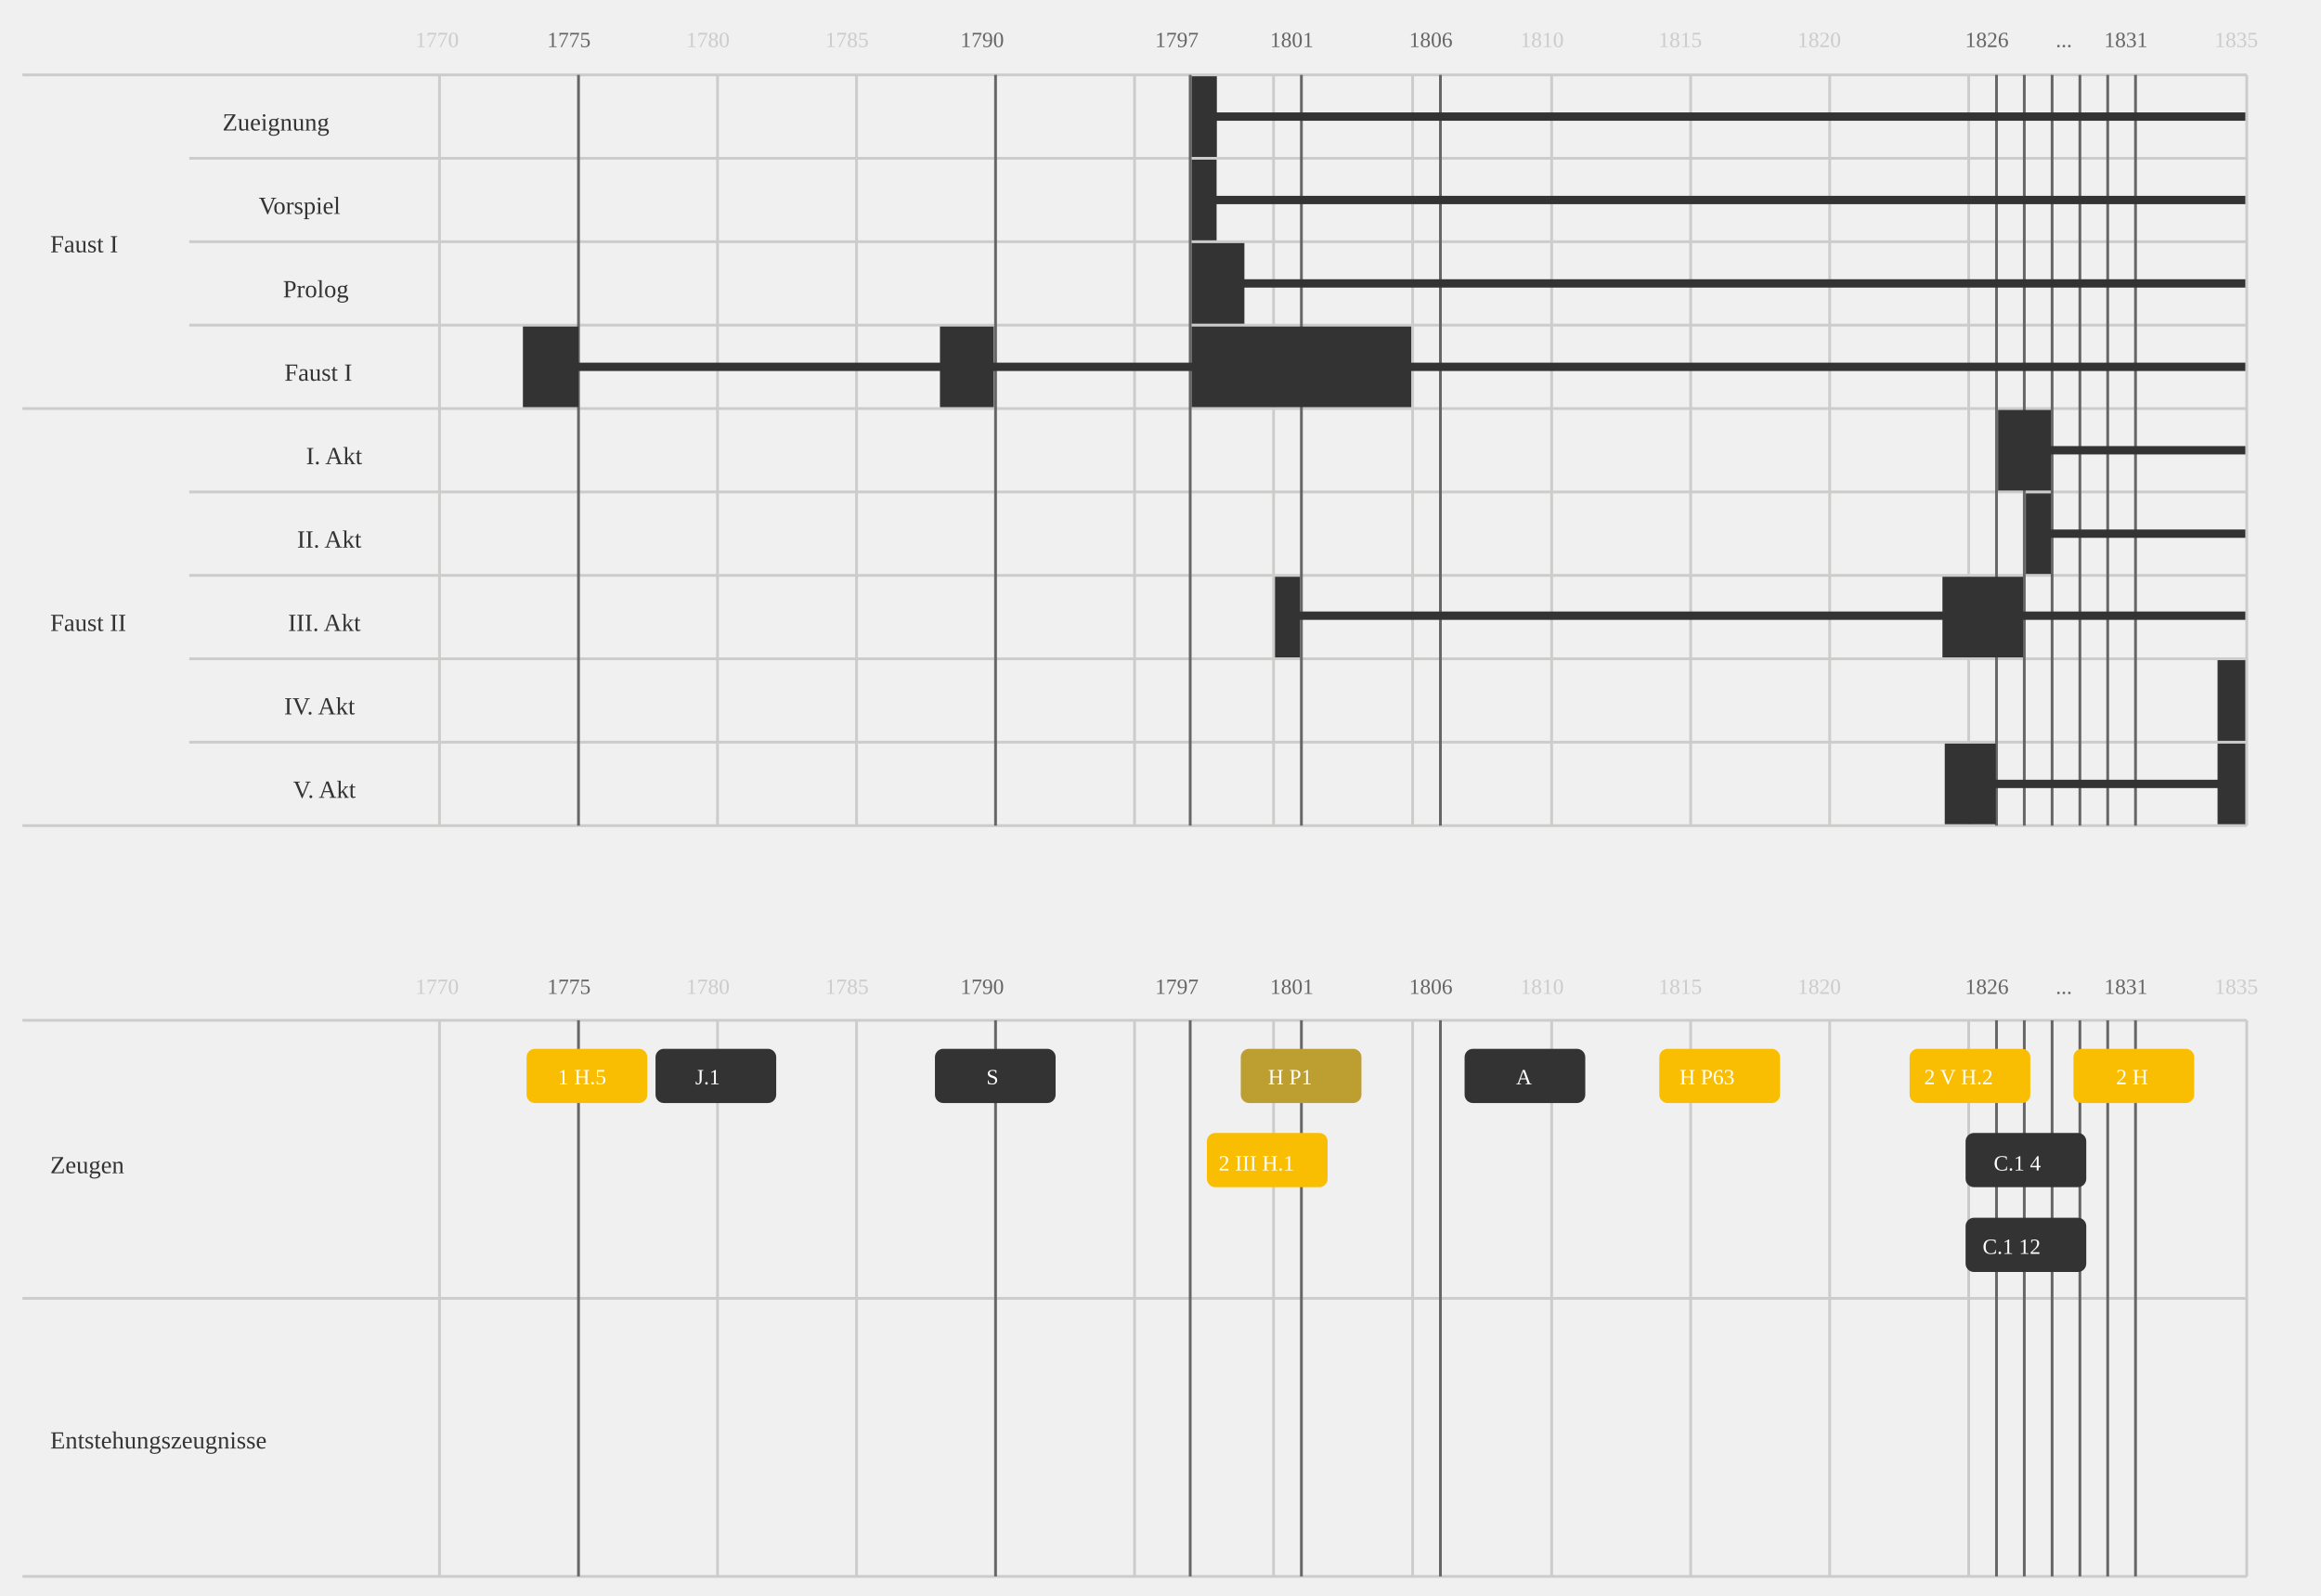
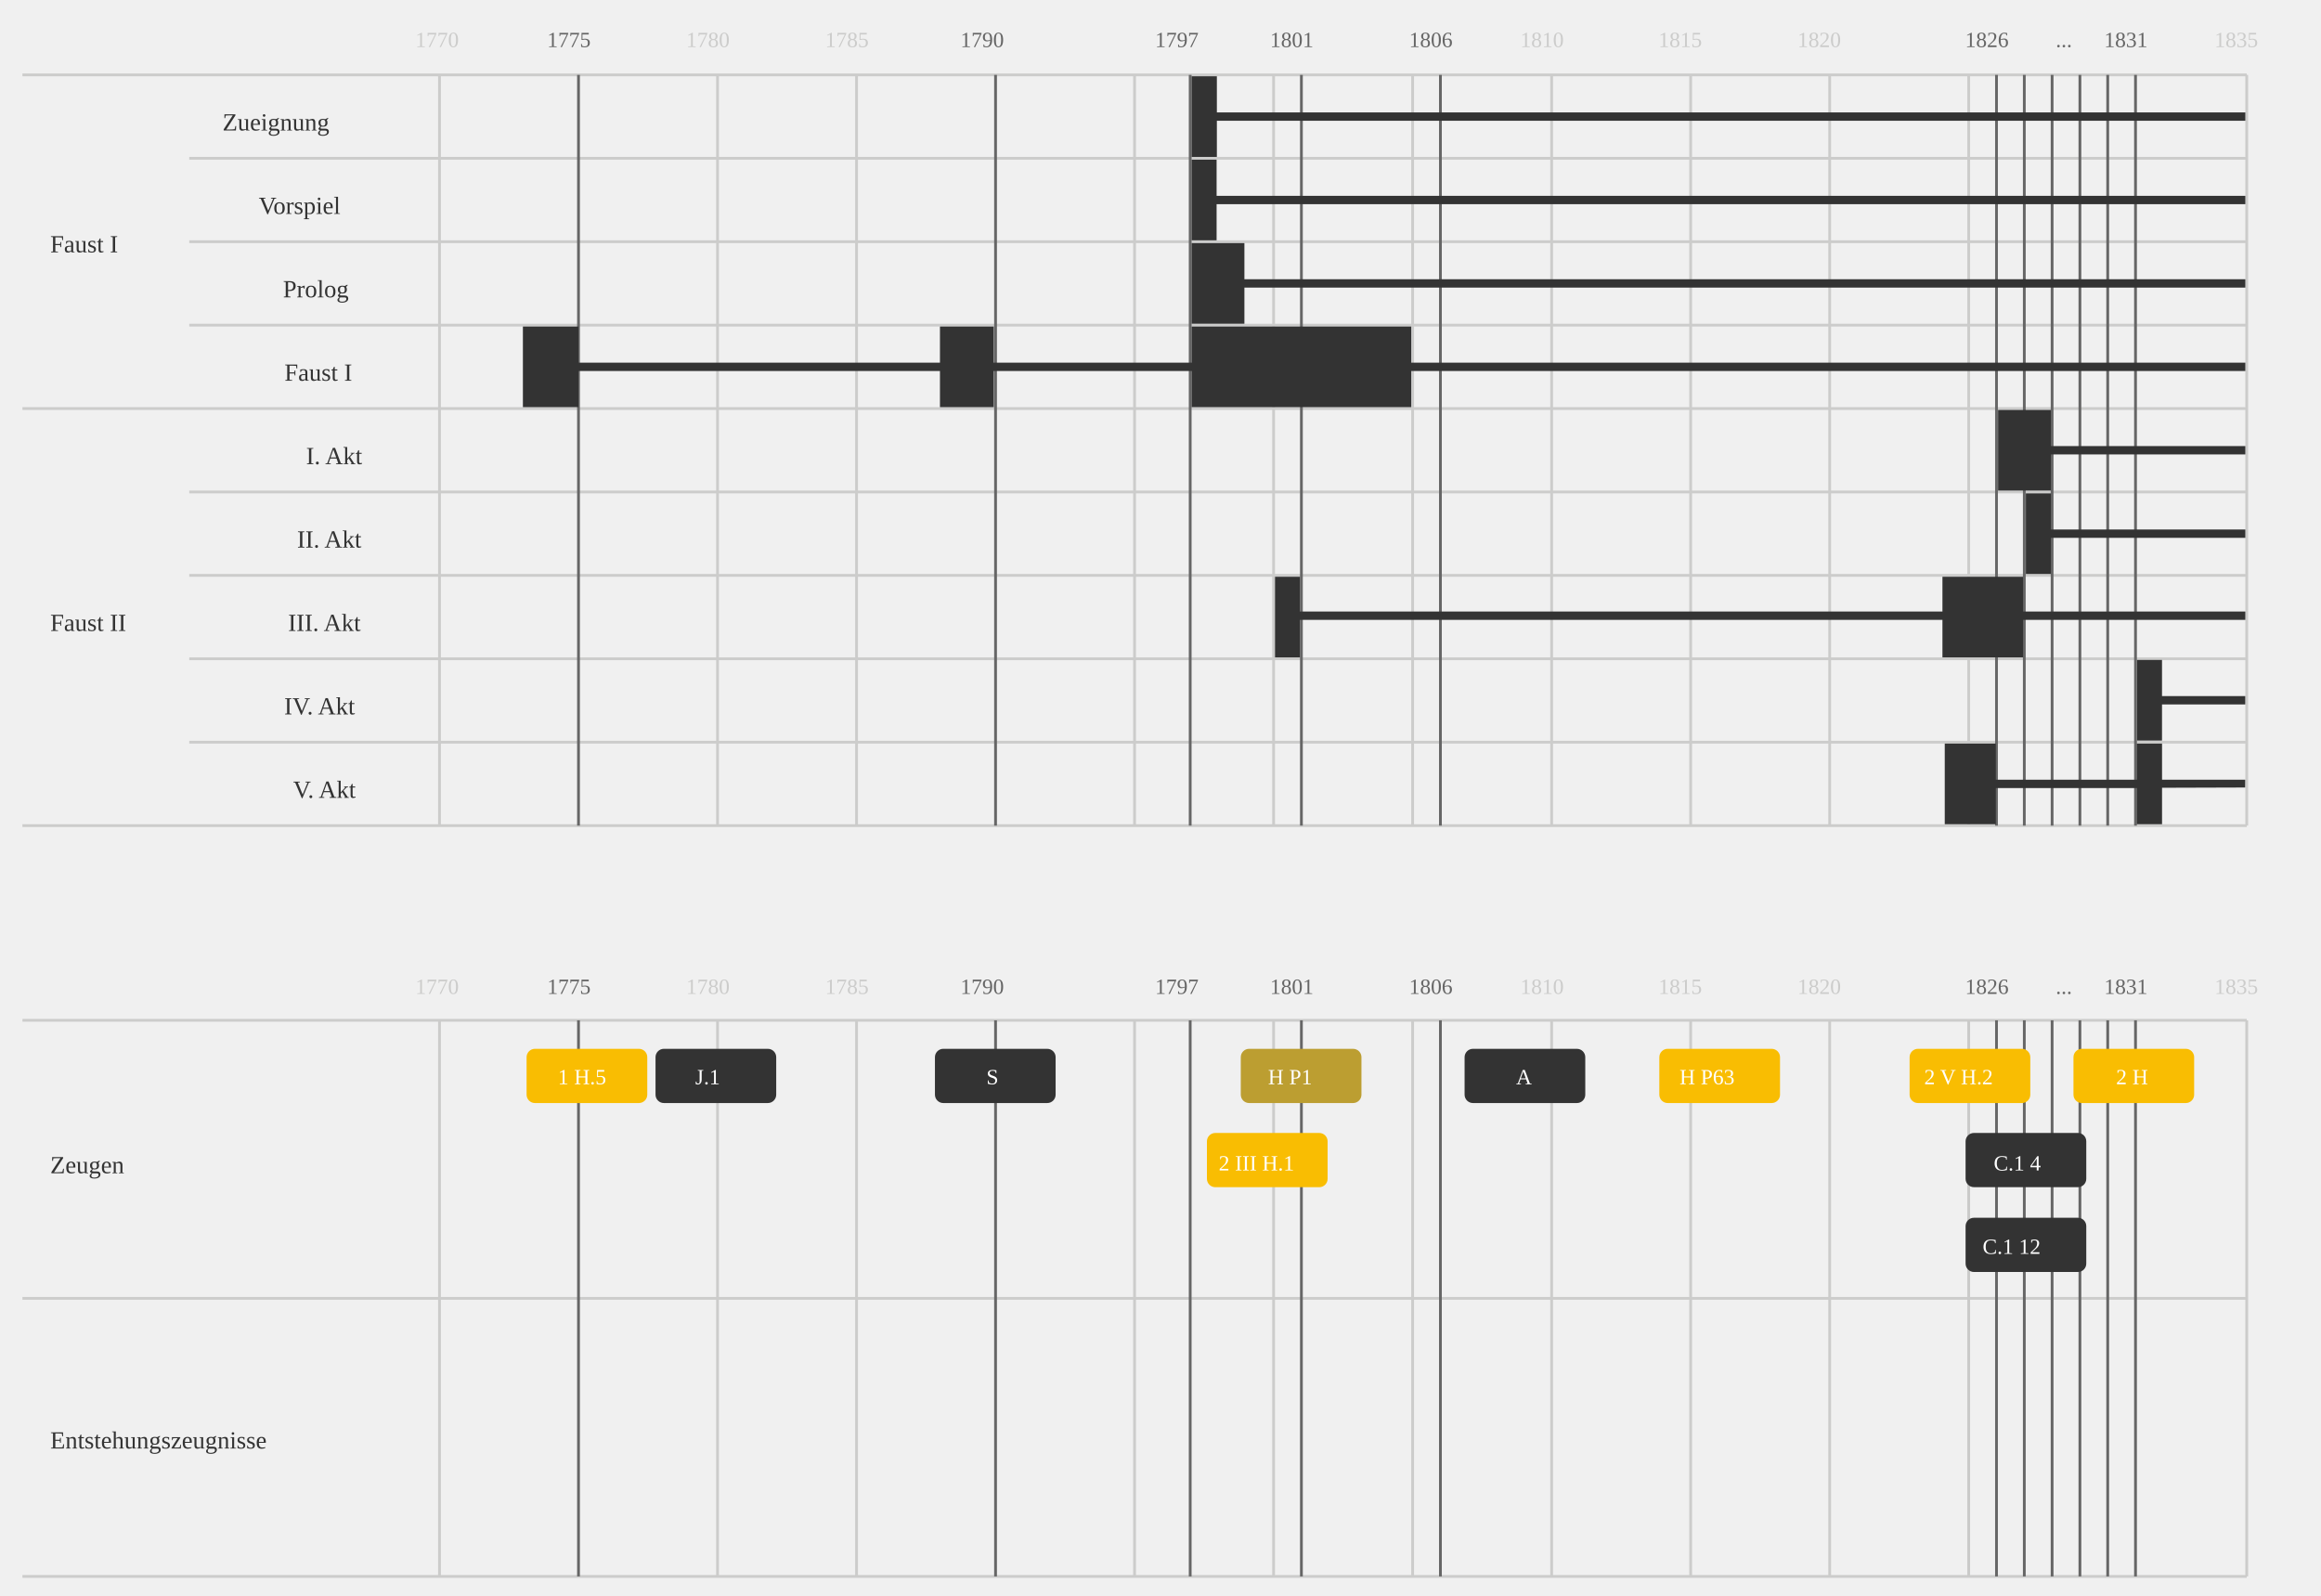
<svg xmlns="http://www.w3.org/2000/svg" xmlns:xlink="http://www.w3.org/1999/xlink" version="1.1" baseProfile="full" width="960" height="660">
  <style type="text/css">

  svg a &gt; * {
    opacity: 0;
  }

  svg a &gt; *:hover {
    opacity: 1;
  }

</style>
  <g id="Genese">
    <g>
      <text transform="matrix(1 0 0 1 226.3062 19.4717)" style="fill:#666666; font-size:0.75em;">1775</text>
      <text transform="matrix(1 0 0 1 283.8062 19.4717)" style="fill:#CCCCCB; font-size:0.75em;">1780</text>
      <text transform="matrix(1 0 0 1 341.3062 19.4717)" style="fill:#CCCCCB; font-size:0.75em;">1785</text>
      <text transform="matrix(1 0 0 1 628.8066 19.4717)" style="fill:#CCCCCB; font-size:0.75em;">1810</text>
      <text transform="matrix(1 0 0 1 685.9609 19.4717)" style="fill:#CCCCCB; font-size:0.75em;">1815</text>
      <text transform="matrix(1 0 0 1 915.9609 19.4717)" style="fill:#CCCCCB; font-size:0.75em;">1835</text>
      <text transform="matrix(1 0 0 1 743.4609 19.4717)" style="fill:#CCCCCB; font-size:0.75em;">1820</text>
      <text transform="matrix(1 0 0 1 171.7837 19.4717)" style="fill:#CCCCCB; font-size:0.75em;">1770</text>
      <text transform="matrix(1 0 0 1 397.248 19.4717)" style="fill:#666666; font-size:0.75em;">1790</text>
      <text transform="matrix(1 0 0 1 477.7627 19.4717)" style="fill:#666666; font-size:0.75em;">1797</text>
      <text transform="matrix(1 0 0 1 525.3057 19.4717)" style="fill:#666666; font-size:0.75em;">1801</text>
      <text transform="matrix(1 0 0 1 582.8066 19.4717)" style="fill:#666666; font-size:0.75em;">1806</text>
      <text transform="matrix(1 0 0 1 812.8076 19.4717)" style="fill:#666666; font-size:0.75em;">1826</text>
      <text transform="matrix(1 0 0 1 850.2852 19.4717)" style="fill:#666666; font-size:0.75em;">...</text>
      <text transform="matrix(1 0 0 1 870.3076 19.4717)" style="fill:#666666; font-size:0.75em;">1831</text>
      <line style="fill:none;stroke:#CCCCCB;stroke-width:1.15;" x1="9.277" y1="30.97" x2="929.281" y2="30.97" />
      <line style="fill:none;stroke:#CCCCCB;stroke-width:1.15;" x1="78.277" y1="65.47" x2="929.281" y2="65.47" />
      <line style="fill:none;stroke:#CCCCCB;stroke-width:1.15;" x1="78.277" y1="99.97" x2="929.281" y2="99.97" />
      <line style="fill:none;stroke:#CCCCCB;stroke-width:1.15;" x1="78.277" y1="134.47" x2="929.281" y2="134.47" />
      <line style="fill:none;stroke:#CCCCCB;stroke-width:1.15;" x1="9.277" y1="168.97" x2="929.281" y2="168.97" />
      <line style="fill:none;stroke:#CCCCCB;stroke-width:1.15;" x1="78.277" y1="203.47" x2="929.281" y2="203.47" />
      <line style="fill:none;stroke:#CCCCCB;stroke-width:1.15;" x1="78.277" y1="237.97" x2="929.281" y2="237.97" />
      <line style="fill:none;stroke:#CCCCCB;stroke-width:1.15;" x1="78.277" y1="272.47" x2="929.281" y2="272.47" />
      <line style="fill:none;stroke:#CCCCCB;stroke-width:1.15;" x1="78.277" y1="306.97" x2="929.281" y2="306.97" />
      <line style="fill:none;stroke:#CCCCCB;stroke-width:1.15;" x1="9.277" y1="341.47" x2="929.281" y2="341.47" />
      <line style="fill:none;stroke:#CCCCCB;stroke-width:1.15;" x1="181.777" y1="30.97" x2="181.777" y2="341.47" />
      <line style="fill:none;stroke:#CCCCCB;stroke-width:1.15;" x1="296.777" y1="30.97" x2="296.777" y2="341.47" />
      <line style="fill:none;stroke:#CCCCCB;stroke-width:1.15;" x1="354.277" y1="30.97" x2="354.277" y2="341.47" />
      <line style="fill:none;stroke:#CCCCCB;stroke-width:1.15;" x1="469.277" y1="30.97" x2="469.277" y2="341.47" />
      <line style="fill:none;stroke:#CCCCCB;stroke-width:1.15;" x1="526.781" y1="30.97" x2="526.781" y2="341.47" />
      <line style="fill:none;stroke:#CCCCCB;stroke-width:1.15;" x1="584.281" y1="30.97" x2="584.281" y2="341.47" />
      <line style="fill:none;stroke:#CCCCCB;stroke-width:1.15;" x1="641.781" y1="30.97" x2="641.781" y2="341.47" />
      <line style="fill:none;stroke:#CCCCCB;stroke-width:1.15;" x1="699.281" y1="30.97" x2="699.281" y2="341.47" />
      <line style="fill:none;stroke:#CCCCCB;stroke-width:1.15;" x1="756.781" y1="30.97" x2="756.781" y2="341.47" />
      <line style="fill:none;stroke:#CCCCCB;stroke-width:1.15;" x1="814.281" y1="30.97" x2="814.281" y2="341.47" />
      <line style="fill:none;stroke:#CCCCCB;stroke-width:1.15;" x1="929.281" y1="30.97" x2="929.281" y2="341.47" />
      <line style="fill:none;stroke:#666666;stroke-width:1.15;" x1="239.277" y1="30.97" x2="239.277" y2="341.47" />
      <line style="fill:none;stroke:#666666;stroke-width:1.15;" x1="411.777" y1="30.97" x2="411.777" y2="341.47" />
      <line style="fill:none;stroke:#666666;stroke-width:1.15;" x1="492.281" y1="30.97" x2="492.281" y2="341.47" />
      <line style="fill:none;stroke:#666666;stroke-width:1.15;" x1="538.281" y1="30.97" x2="538.281" y2="341.47" />
      <line style="fill:none;stroke:#666666;stroke-width:1.15;" x1="871.781" y1="30.97" x2="871.781" y2="341.47" />
      <line style="fill:none;stroke:#666666;stroke-width:1.15;" x1="595.781" y1="30.97" x2="595.781" y2="341.47" />
      <line style="fill:none;stroke:#666666;stroke-width:1.15;" x1="825.781" y1="30.97" x2="825.781" y2="341.47" />
      <line style="fill:none;stroke:#666666;stroke-width:1.15;" x1="837.281" y1="30.97" x2="837.281" y2="341.47" />
      <line style="fill:none;stroke:#666666;stroke-width:1.15;" x1="848.781" y1="30.97" x2="848.781" y2="341.47" />
      <line style="fill:none;stroke:#666666;stroke-width:1.15;" x1="860.281" y1="30.97" x2="860.281" y2="341.47" />
      <line style="fill:none;stroke:#666666;stroke-width:1.15;" x1="883.281" y1="30.97" x2="883.281" y2="341.47" />
      <text transform="matrix(1 0 0 1 92.0278 53.9722)" style="fill:#333333; font-size:0.85em;">Zueignung</text>
      <text transform="matrix(1 0 0 1 107.001 88.4712)" style="fill:#333333; font-size:0.85em;">Vorspiel</text>
      <text transform="matrix(1 0 0 1 117.0337 122.9707)" style="fill:#333333; font-size:0.85em;">Prolog</text>
      <text transform="matrix(1 0 0 1 117.6406 157.4712)" style="fill:#333333; font-size:0.85em;">Faust I</text>
      <text transform="matrix(1 0 0 1 126.5835 191.9712)" style="fill:#333333; font-size:0.85em;">I. Akt</text>
      <text transform="matrix(1 0 0 1 122.8711 226.4712)" style="fill:#333333; font-size:0.85em;">II. Akt</text>
      <text transform="matrix(1 0 0 1 119.1592 260.9712)" style="fill:#333333; font-size:0.85em;">III. Akt</text>
      <text transform="matrix(1 0 0 1 117.5303 295.4707)" style="fill:#333333; font-size:0.85em;">IV. Akt</text>
      <text transform="matrix(1 0 0 1 121.2427 329.9712)" style="fill:#333333; font-size:0.85em;">V. Akt</text>
      <text transform="matrix(1 0 0 1 20.7773 260.9712)" style="fill:#333333; font-size:0.85em;">Faust II</text>
      <text transform="matrix(1 0 0 1 20.7773 104.3789)" style="fill:#333333; font-size:0.85em;">Faust I</text>
    </g>
    <g id="Grobgliederung">
      <polygon style="fill:#333333;" points="928.706,46.495 503.316,46.495 503.316,31.545 492.856,31.545 492.856,46.495     492.856,49.945 492.856,64.895 503.316,64.895 503.316,49.945 928.706,49.945" />
      <polygon style="fill:#333333;" points="928.706,80.995 503.206,80.995 503.206,66.045 492.856,66.045 492.856,80.995     492.856,84.445 492.856,99.395 503.206,99.395 503.206,84.445 928.706,84.445" />
      <polygon style="fill:#333333;" points="928.706,115.495 514.706,115.495 514.706,100.545 492.856,100.545 492.856,115.495     492.856,118.945 492.856,133.895 514.706,133.895 514.706,118.945 928.706,118.945" />
      <polygon style="fill:#333333;" points="928.706,149.995 583.706,149.995 583.706,135.045 492.856,135.045 492.856,149.995     411.059,149.995 411.059,135.045 388.777,135.045 388.777,149.995 239.277,149.995 239.277,135.045 216.277,135.045     216.277,168.395 239.277,168.395 239.277,153.445 388.777,153.445 388.777,168.395 411.059,168.395 411.059,153.445     492.856,153.445 492.856,168.395 583.706,168.395 583.706,153.445 928.706,153.445" />
      <polygon style="fill:#333333;" points="928.706,184.495 848.273,184.495 848.273,169.545 826.424,169.545 826.424,202.895     848.273,202.895 848.273,187.945 928.706,187.945" />
      <polygon style="fill:#333333;" points="928.706,218.995 848.273,218.995 848.273,204.045 837.924,204.045 837.924,237.395     848.273,237.395 848.273,222.445 928.706,222.445" />
      <polygon style="fill:#333333;" points="928.706,252.92 836.773,252.92 836.773,238.545 803.424,238.545 803.424,252.92     537.706,252.92 537.706,238.545 527.356,238.545 527.356,271.895 537.706,271.895 537.706,256.37 803.424,256.37 803.424,271.895     836.773,271.895 836.773,256.37 928.706,256.37" />
-       <rect x="917.206" y="273.045" style="fill:#333333;" width="11.5" height="33.35" />
-       <polygon style="fill:#333333;" points="917.206,307.545 917.206,322.495 825.503,322.495 825.503,307.545 804.376,307.545     804.376,340.895 825.503,340.895 825.503,325.945 917.206,325.945 917.206,340.895 928.706,340.895 928.706,307.545" />
+       <path id="verlauf-akt-iv" d="m 883.889,306.299 h 10.349 v -14.95 h 34.433 v -3.45 h -34.433 v -14.95 h -10.349 z" style="fill:#333333" />
+       <path id="verlauf-akt-v" d="m 883.786,307.545 v 14.95 H 825.503 v -14.95 h -21.127 v 33.35 h 21.127 v -14.95 h 58.283 v 14.95 h 10.469 v -15.079 l 34.37,-0.106 0.023,-3.221 H 894.255 V 307.545 Z" style="fill:#333333" />
    </g>
    <a xlink:href="genesis_faust_i">
      <rect x="9.277" y="30.436" width="920.004" height="138" style="fill:#ADD8E6; fill-opacity:0.25" class="highlight show-tooltip" title="Faust I" />
    </a>
    <a xlink:href="genesis_faust_ii">
      <rect x="9.277" y="168.436" width="920.004" height="172.5" style="fill:#ADD8E6; fill-opacity:0.25" class="highlight show-tooltip" title="Faust II" />
    </a>
    <a xlink:href="archive_testimonies">
      <rect x="9.277" y="536.5" width="920.004" height="115" style="fill:#ADD8E6; fill-opacity:0.25" class="highlight show-tooltip" title="Entstehungszeugnisse" />
    </a>
    <a xlink:href="macrogenesis">
      <rect x="9.277" y="423" width="920.004" height="115" style="fill:#ADD8E6; fill-opacity:0.25" class="highlight show-tooltip" title="Makrogenese-Lab" />
    </a>
  </g>
  <g id="Zeugen" transform="translate(0 537) scale(1 -113)">
    <rect id="wit_1770" x="177.0" y="0" style="fill:#DCDCDC;" width="9" height="0" />
    <rect id="wit_1771" x="188.5" y="0" style="fill:#DCDCDC;" width="9" height="0" />
    <rect id="wit_1772" x="200.0" y="0" style="fill:#DCDCDC;" width="9" height="0" />
    <rect id="wit_1773" x="211.5" y="0" style="fill:#DCDCDC;" width="9" height="0" />
    <rect id="wit_1774" x="223.0" y="0" style="fill:#DCDCDC;" width="9" height="0" />
    <rect id="wit_1775" x="234.5" y="0" style="fill:#DCDCDC;" width="9" height="0" />
    <rect id="wit_1776" x="246.0" y="0" style="fill:#DCDCDC;" width="9" height="0" />
    <rect id="wit_1777" x="257.5" y="0" style="fill:#DCDCDC;" width="9" height="0" />
    <rect id="wit_1778" x="269.0" y="0" style="fill:#DCDCDC;" width="9" height="0" />
    <rect id="wit_1779" x="280.5" y="0" style="fill:#DCDCDC;" width="9" height="0" />
    <rect id="wit_1780" x="292.0" y="0" style="fill:#DCDCDC;" width="9" height="0" />
    <rect id="wit_1781" x="303.5" y="0" style="fill:#DCDCDC;" width="9" height="0" />
    <rect id="wit_1782" x="315.0" y="0" style="fill:#DCDCDC;" width="9" height="0" />
    <rect id="wit_1783" x="326.5" y="0" style="fill:#DCDCDC;" width="9" height="0" />
    <rect id="wit_1784" x="338.0" y="0" style="fill:#DCDCDC;" width="9" height="0" />
    <rect id="wit_1785" x="349.5" y="0" style="fill:#DCDCDC;" width="9" height="0" />
    <rect id="wit_1786" x="361.0" y="0" style="fill:#DCDCDC;" width="9" height="0" />
    <rect id="wit_1787" x="372.5" y="0" style="fill:#DCDCDC;" width="9" height="0" />
    <rect id="wit_1788" x="384.0" y="0" style="fill:#DCDCDC;" width="9" height="0" />
    <rect id="wit_1789" x="395.5" y="0" style="fill:#DCDCDC;" width="9" height="0" />
    <rect id="wit_1790" x="407.0" y="0" style="fill:#DCDCDC;" width="9" height="0" />
    <rect id="wit_1791" x="418.5" y="0" style="fill:#DCDCDC;" width="9" height="0" />
    <rect id="wit_1792" x="430.0" y="0" style="fill:#DCDCDC;" width="9" height="0" />
    <rect id="wit_1793" x="441.5" y="0" style="fill:#DCDCDC;" width="9" height="0" />
    <rect id="wit_1794" x="453.0" y="0" style="fill:#DCDCDC;" width="9" height="0" />
    <rect id="wit_1795" x="464.5" y="0" style="fill:#DCDCDC;" width="9" height="0" />
    <rect id="wit_1796" x="476.0" y="0" style="fill:#DCDCDC;" width="9" height="0" />
    <rect id="wit_1797" x="487.5" y="0" style="fill:#DCDCDC;" width="9" height="0" />
    <rect id="wit_1798" x="499.0" y="0" style="fill:#DCDCDC;" width="9" height="0" />
    <rect id="wit_1799" x="510.5" y="0" style="fill:#DCDCDC;" width="9" height="0" />
    <rect id="wit_1800" x="522.0" y="0" style="fill:#DCDCDC;" width="9" height="0" />
    <rect id="wit_1801" x="533.5" y="0" style="fill:#DCDCDC;" width="9" height="0" />
    <rect id="wit_1802" x="545.0" y="0" style="fill:#DCDCDC;" width="9" height="0" />
    <rect id="wit_1803" x="556.5" y="0" style="fill:#DCDCDC;" width="9" height="0" />
    <rect id="wit_1804" x="568.0" y="0" style="fill:#DCDCDC;" width="9" height="0" />
    <rect id="wit_1805" x="579.5" y="0" style="fill:#DCDCDC;" width="9" height="0" />
    <rect id="wit_1806" x="591.0" y="0" style="fill:#DCDCDC;" width="9" height="0" />
    <rect id="wit_1807" x="602.5" y="0" style="fill:#DCDCDC;" width="9" height="0" />
    <rect id="wit_1808" x="614.0" y="0" style="fill:#DCDCDC;" width="9" height="0" />
    <rect id="wit_1809" x="625.5" y="0" style="fill:#DCDCDC;" width="9" height="0" />
    <rect id="wit_1810" x="637.0" y="0" style="fill:#DCDCDC;" width="9" height="0" />
    <rect id="wit_1811" x="648.5" y="0" style="fill:#DCDCDC;" width="9" height="0" />
    <rect id="wit_1812" x="660.0" y="0" style="fill:#DCDCDC;" width="9" height="0" />
    <rect id="wit_1813" x="671.5" y="0" style="fill:#DCDCDC;" width="9" height="0" />
    <rect id="wit_1814" x="683.0" y="0" style="fill:#DCDCDC;" width="9" height="0" />
    <rect id="wit_1815" x="694.5" y="0" style="fill:#DCDCDC;" width="9" height="0" />
    <rect id="wit_1816" x="706.0" y="0" style="fill:#DCDCDC;" width="9" height="0" />
    <rect id="wit_1817" x="717.5" y="0" style="fill:#DCDCDC;" width="9" height="0" />
    <rect id="wit_1818" x="729.0" y="0" style="fill:#DCDCDC;" width="9" height="0" />
    <rect id="wit_1819" x="740.5" y="0" style="fill:#DCDCDC;" width="9" height="0" />
    <rect id="wit_1820" x="752.0" y="0" style="fill:#DCDCDC;" width="9" height="0" />
    <rect id="wit_1821" x="763.5" y="0" style="fill:#DCDCDC;" width="9" height="0" />
    <rect id="wit_1822" x="775.0" y="0" style="fill:#DCDCDC;" width="9" height="0" />
    <rect id="wit_1823" x="786.5" y="0" style="fill:#DCDCDC;" width="9" height="0" />
    <rect id="wit_1824" x="798.0" y="0" style="fill:#DCDCDC;" width="9" height="0" />
    <rect id="wit_1825" x="809.5" y="0" style="fill:#DCDCDC;" width="9" height="0" />
    <rect id="wit_1826" x="821.0" y="0" style="fill:#DCDCDC;" width="9" height="0" />
    <rect id="wit_1827" x="832.5" y="0" style="fill:#DCDCDC;" width="9" height="0" />
    <rect id="wit_1828" x="844.0" y="0" style="fill:#DCDCDC;" width="9" height="0" />
    <rect id="wit_1829" x="855.5" y="0" style="fill:#DCDCDC;" width="9" height="0" />
    <rect id="wit_1830" x="867.0" y="0" style="fill:#DCDCDC;" width="9" height="0" />
    <rect id="wit_1831" x="878.5" y="0" style="fill:#DCDCDC;" width="9" height="0" />
    <rect id="wit_1832" x="890.0" y="0" style="fill:#DCDCDC;" width="9" height="0" />
    <rect id="wit_1833" x="901.5" y="0" style="fill:#DCDCDC;" width="9" height="0" />
    <rect id="wit_1834" x="913.0" y="0" style="fill:#DCDCDC;" width="9" height="0" />
    <rect id="wit_1835" x="924.5" y="0" style="fill:#DCDCDC;" width="9" height="0" />
  </g>
  <g id="Zeugnisse">
    <g>
      <text transform="matrix(1 0 0 1 226.3062 411.0742)" style="fill:#666666; font-size:0.75em;">1775</text>
      <text transform="matrix(1 0 0 1 283.8062 411.0742)" style="fill:#CCCCCB; font-size:0.75em;">1780</text>
      <text transform="matrix(1 0 0 1 341.3062 411.0742)" style="fill:#CCCCCB; font-size:0.75em;">1785</text>
      <text transform="matrix(1 0 0 1 628.8066 411.0742)" style="fill:#CCCCCB; font-size:0.75em;">1810</text>
      <text transform="matrix(1 0 0 1 685.9609 411.0742)" style="fill:#CCCCCB; font-size:0.75em;">1815</text>
      <text transform="matrix(1 0 0 1 915.9609 411.0742)" style="fill:#CCCCCB; font-size:0.75em;">1835</text>
      <text transform="matrix(1 0 0 1 743.4609 411.0742)" style="fill:#CCCCCB; font-size:0.75em;">1820</text>
      <text transform="matrix(1 0 0 1 171.7837 411.0742)" style="fill:#CCCCCB; font-size:0.75em;">1770</text>
      <text transform="matrix(1 0 0 1 397.248 411.0742)" style="fill:#666666; font-size:0.75em;">1790</text>
      <text transform="matrix(1 0 0 1 477.7627 411.0742)" style="fill:#666666; font-size:0.75em;">1797</text>
      <text transform="matrix(1 0 0 1 525.3057 411.0742)" style="fill:#666666; font-size:0.75em;">1801</text>
      <text transform="matrix(1 0 0 1 582.8066 411.0742)" style="fill:#666666; font-size:0.75em;">1806</text>
      <text transform="matrix(1 0 0 1 812.8076 411.0742)" style="fill:#666666; font-size:0.75em;">1826</text>
      <text transform="matrix(1 0 0 1 850.2852 411.0742)" style="fill:#666666; font-size:0.75em;">...</text>
      <text transform="matrix(1 0 0 1 870.3076 411.0742)" style="fill:#666666; font-size:0.75em;">1831</text>
      <line style="fill:none;stroke:#CCCCCB;stroke-width:1.15;" x1="9.277" y1="421.997" x2="929.281" y2="421.997" />
      <line style="fill:none;stroke:#CCCCCB;stroke-width:1.15;" x1="9.277" y1="536.997" x2="929.281" y2="536.997" />
      <line style="fill:none;stroke:#CCCCCB;stroke-width:1.15;" x1="9.277" y1="651.997" x2="929.281" y2="651.997" />
      <line style="fill:none;stroke:#CCCCCB;stroke-width:1.15;" x1="181.777" y1="421.997" x2="181.777" y2="651.997" />
      <line style="fill:none;stroke:#CCCCCB;stroke-width:1.15;" x1="296.777" y1="421.997" x2="296.777" y2="651.997" />
      <line style="fill:none;stroke:#CCCCCB;stroke-width:1.15;" x1="354.277" y1="421.997" x2="354.277" y2="651.997" />
      <line style="fill:none;stroke:#CCCCCB;stroke-width:1.15;" x1="469.277" y1="421.997" x2="469.277" y2="651.997" />
      <line style="fill:none;stroke:#CCCCCB;stroke-width:1.15;" x1="526.781" y1="421.997" x2="526.781" y2="651.997" />
      <line style="fill:none;stroke:#CCCCCB;stroke-width:1.15;" x1="584.281" y1="421.997" x2="584.281" y2="651.997" />
      <line style="fill:none;stroke:#CCCCCB;stroke-width:1.15;" x1="641.781" y1="421.997" x2="641.781" y2="651.997" />
      <line style="fill:none;stroke:#CCCCCB;stroke-width:1.15;" x1="699.281" y1="421.997" x2="699.281" y2="651.997" />
      <line style="fill:none;stroke:#CCCCCB;stroke-width:1.15;" x1="756.781" y1="421.997" x2="756.781" y2="651.997" />
      <line style="fill:none;stroke:#CACAC9;stroke-width:1.15;" x1="814.281" y1="421.997" x2="814.281" y2="651.997" />
      <line style="fill:none;stroke:#CCCCCB;stroke-width:1.15;" x1="929.281" y1="421.997" x2="929.281" y2="651.997" />
      <line style="fill:none;stroke:#666666;stroke-width:1.15;" x1="239.277" y1="421.997" x2="239.277" y2="651.997" />
      <line style="fill:none;stroke:#666666;stroke-width:1.15;" x1="411.777" y1="421.997" x2="411.777" y2="651.997" />
      <line style="fill:none;stroke:#666666;stroke-width:1.15;" x1="492.281" y1="421.997" x2="492.281" y2="651.997" />
      <line style="fill:none;stroke:#666666;stroke-width:1.15;" x1="538.281" y1="421.997" x2="538.281" y2="651.997" />
      <line style="fill:none;stroke:#666666;stroke-width:1.15;" x1="871.781" y1="421.997" x2="871.781" y2="651.997" />
      <line style="fill:none;stroke:#666666;stroke-width:1.15;" x1="595.781" y1="421.997" x2="595.781" y2="651.997" />
      <line style="fill:none;stroke:#666666;stroke-width:1.15;" x1="825.781" y1="421.997" x2="825.781" y2="651.997" />
      <line style="fill:none;stroke:#666666;stroke-width:1.15;" x1="837.281" y1="421.997" x2="837.281" y2="651.997" />
      <line style="fill:none;stroke:#666666;stroke-width:1.15;" x1="848.781" y1="421.997" x2="848.781" y2="651.997" />
      <line style="fill:none;stroke:#666666;stroke-width:1.15;" x1="860.281" y1="421.997" x2="860.281" y2="651.997" />
      <line style="fill:none;stroke:#666666;stroke-width:1.15;" x1="883.281" y1="421.997" x2="883.281" y2="651.997" />
      <text transform="matrix(1 0 0 1 20.7773 485.249)" style="fill:#333333; font-size:0.85em;">Zeugen</text>
      <text transform="matrix(1 0 0 1 20.7773 599.0986)" style="fill:#333333; font-size:0.85em;">Entstehungszeugnisse</text>
    </g>
    <g id="Zeugen">
      <path style="fill:#f9bd02" d="m 267.722,452.76 c 0,1.896 -1.553,3.449 -3.45,3.449 h -43.019 c -1.897,0 -3.449,-1.554 -3.449,-3.449      v -15.525 c 0,-1.896 1.552,-3.45 3.449,-3.45 h 43.019 c 1.897,0 3.45,1.554 3.45,3.45 z" />
      <path style="fill:#333333;" d="M321.054,452.76c0,1.896-1.553,3.449-3.45,3.449h-43.018c-1.898,0-3.45-1.554-3.45-3.449v-15.525    c0-1.896,1.552-3.45,3.45-3.45h43.018c1.897,0,3.45,1.554,3.45,3.45V452.76z" />
      <path style="fill:#333333;" d="M436.622,452.76c0,1.896-1.553,3.449-3.45,3.449h-43.019c-1.897,0-3.45-1.554-3.45-3.449v-15.525    c0-1.896,1.553-3.45,3.45-3.45h43.019c1.897,0,3.45,1.554,3.45,3.45V452.76z" />
      <path style="fill:#333333;" d="M655.693,452.76c0,1.896-1.552,3.449-3.45,3.449h-43.016c-1.898,0-3.45-1.554-3.45-3.449v-15.525    c0-1.896,1.552-3.45,3.45-3.45h43.014c1.897,0,3.45,1.554,3.45,3.45L655.693,452.76L655.693,452.76z" />
      <path style="fill:#BC9E31;" d="M563.118,452.76c0,1.896-1.552,3.449-3.45,3.449h-43.016c-1.898,0-3.45-1.554-3.45-3.449v-15.525    c0-1.896,1.552-3.45,3.45-3.45h43.016c1.898,0,3.45,1.554,3.45,3.45V452.76z" />
      <path style="fill:#F9BD02;" d="M736.243,452.76c0,1.896-1.555,3.449-3.45,3.449h-43.017c-1.896,0-3.449-1.554-3.449-3.449v-15.525    c0-1.896,1.554-3.45,3.449-3.45h43.017c1.896,0,3.45,1.554,3.45,3.45V452.76z" />
      <path style="fill:#F9BD02;" d="M839.759,452.76c0,1.896-1.558,3.449-3.45,3.449h-43.02c-1.896,0-3.45-1.554-3.45-3.449v-15.525    c0-1.896,1.555-3.45,3.45-3.45h43.02c1.893,0,3.45,1.554,3.45,3.45V452.76z" />
      <path style="fill:#333333;" d="M862.916,487.555c0,1.896-1.553,3.45-3.45,3.45h-43.02c-1.895,0-3.45-1.555-3.45-3.45v-15.525    c0-1.896,1.556-3.449,3.45-3.449h43.02c1.897,0,3.45,1.553,3.45,3.449V487.555z" />
      <path style="fill:#333333;" d="M862.916,522.636c0,1.895-1.553,3.449-3.45,3.449h-43.02c-1.895,0-3.45-1.555-3.45-3.449V507.11    c0-1.898,1.556-3.45,3.45-3.45h43.02c1.897,0,3.45,1.552,3.45,3.45V522.636z" />
      <path style="fill:#F9BD02;" d="M907.536,452.76c0,1.896-1.552,3.449-3.449,3.449h-43.018c-1.895,0-3.45-1.554-3.45-3.449v-15.525    c0-1.896,1.556-3.45,3.45-3.45h43.018c1.897,0,3.449,1.554,3.449,3.45V452.76z" />
      <path style="fill:#f9bd02;" d="m 549.118,487.563 c 0,1.895 -1.552,3.45 -3.45,3.45 h -43.016 c -1.898,0 -3.45,-1.556 -3.45,-3.45     v -15.524 c 0,-1.898 1.552,-3.45 3.45,-3.45 h 43.016 c 1.898,0 3.45,1.552 3.45,3.45 z" />
      <text transform="matrix(1 0 0 1 230.7275 448.4492)" style="fill:#FFFFFF; font-size:0.75em;">1 H.5</text>
      <text transform="matrix(1 0 0 1 287.5771 448.4492)" style="fill:#FFFFFF; font-size:0.75em;">J.1</text>
      <text transform="matrix(1 0 0 1 407.9775 448.4492)" style="fill:#FFFFFF; font-size:0.75em;">S</text>
      <text transform="matrix(1 0 0 1 694.6787 448.4492)" style="fill:#FFFFFF; font-size:0.75em;">H P63</text>
      <text transform="matrix(1 0 0 1 795.8779 448.4492)" style="fill:#FFFFFF; font-size:0.75em;">2 V H.2</text>
      <text transform="matrix(1 0 0 1 875.2285 448.4492)" style="fill:#FFFFFF; font-size:0.75em;">2 H</text>
      <text transform="matrix(1 0 0 1 524.4766 448.4492)" style="fill:#FFFFFF; font-size:0.75em;">H P1</text>
      <text transform="matrix(1 0 0 1 504.0762 484.0986)" style="fill:#FFFFFF; font-size:0.75em;">2 III H.1</text>
      <text transform="matrix(1 0 0 1 824.6279 484.0986)" style="fill:#FFFFFF; font-size:0.75em;">C.1 4</text>
      <text transform="matrix(1 0 0 1 820.0283 518.5986)" style="fill:#FFFFFF; font-size:0.75em;">C.1 12</text>
      <text transform="matrix(1 0 0 1 627.0781 448.4492)" style="fill:#FFFFFF; font-size:0.75em;">A</text>
      <a xlink:href="document?sigil=1_H.5">
        <rect x="218.802" y="433.739" style="fill-opacity:0;" width="50" height="23" class="invisible" />
      </a>
      <a xlink:href="document?sigil=J.1">
        <rect x="270.327" y="433.739" style="fill-opacity:0;" width="50" height="23" class="invisible" />
      </a>
      <a xlink:href="document?sigil=S">
        <rect x="386.478" y="433.739" style="fill-opacity:0;" width="50" height="23" class="invisible" />
      </a>
      <a xlink:href="document?sigil=H_P1">
        <rect x="512.981" y="433.739" style="fill-opacity:0;" width="50" height="23" class="invisible" />
      </a>
      <a xlink:href="document?sigil=2_III_H.1">
        <rect x="498.981" y="468.585" style="fill-opacity:0;" width="50" height="23" class="invisible" />
      </a>
      <a xlink:href="document?sigil=A">
        <rect x="605.556" y="433.739" style="fill-opacity:0;" width="50" height="23" class="invisible" />
      </a>
      <a xlink:href="document?sigil=H_P63">
        <rect x="686.056" y="433.739" style="fill-opacity:0;" width="50" height="23" class="invisible" />
      </a>
      <a xlink:href="document?sigil=2_V_H.2">
        <rect x="789.556" y="433.739" style="fill-opacity:0;" width="50" height="23" class="invisible" />
      </a>
      <a xlink:href="document?sigil=2_H">
        <rect x="857.406" y="433.739" style="fill-opacity:0;" width="50" height="23" class="invisible" />
      </a>
      <a xlink:href="document?sigil=C.1_4">
        <rect x="812.556" y="468.585" style="fill-opacity:0;" width="50" height="23" class="invisible" />
      </a>
      <a xlink:href="document?sigil=C.1_12">
        <rect x="812.556" y="503.66" style="fill-opacity:0;" width="50" height="23" class="invisible" />
      </a>
    </g>
    <g id="Entstehungszeugnisse" transform="translate(0 652) scale(1 -100)">
      <rect id="tes_1770" x="177.0" y="0" style="fill:#9B9D9E;" width="9" height="0" />
      <rect id="tes_1771" x="188.5" y="0" style="fill:#9B9D9E;" width="9" height="0" />
      <rect id="tes_1772" x="200.0" y="0" style="fill:#9B9D9E;" width="9" height="0" />
      <rect id="tes_1773" x="211.5" y="0" style="fill:#9B9D9E;" width="9" height="0" />
      <rect id="tes_1774" x="223.0" y="0" style="fill:#9B9D9E;" width="9" height="0" />
      <rect id="tes_1775" x="234.5" y="0" style="fill:#9B9D9E;" width="9" height="0" />
      <rect id="tes_1776" x="246.0" y="0" style="fill:#9B9D9E;" width="9" height="0" />
      <rect id="tes_1777" x="257.5" y="0" style="fill:#9B9D9E;" width="9" height="0" />
      <rect id="tes_1778" x="269.0" y="0" style="fill:#9B9D9E;" width="9" height="0" />
      <rect id="tes_1779" x="280.5" y="0" style="fill:#9B9D9E;" width="9" height="0" />
      <rect id="tes_1780" x="292.0" y="0" style="fill:#9B9D9E;" width="9" height="0" />
      <rect id="tes_1781" x="303.5" y="0" style="fill:#9B9D9E;" width="9" height="0" />
      <rect id="tes_1782" x="315.0" y="0" style="fill:#9B9D9E;" width="9" height="0" />
      <rect id="tes_1783" x="326.5" y="0" style="fill:#9B9D9E;" width="9" height="0" />
      <rect id="tes_1784" x="338.0" y="0" style="fill:#9B9D9E;" width="9" height="0" />
      <rect id="tes_1785" x="349.5" y="0" style="fill:#9B9D9E;" width="9" height="0" />
      <rect id="tes_1786" x="361.0" y="0" style="fill:#9B9D9E;" width="9" height="0" />
      <rect id="tes_1787" x="372.5" y="0" style="fill:#9B9D9E;" width="9" height="0" />
      <rect id="tes_1788" x="384.0" y="0" style="fill:#9B9D9E;" width="9" height="0" />
      <rect id="tes_1789" x="395.5" y="0" style="fill:#9B9D9E;" width="9" height="0" />
      <rect id="tes_1790" x="407.0" y="0" style="fill:#9B9D9E;" width="9" height="0" />
      <rect id="tes_1791" x="418.5" y="0" style="fill:#9B9D9E;" width="9" height="0" />
      <rect id="tes_1792" x="430.0" y="0" style="fill:#9B9D9E;" width="9" height="0" />
      <rect id="tes_1793" x="441.5" y="0" style="fill:#9B9D9E;" width="9" height="0" />
      <rect id="tes_1794" x="453.0" y="0" style="fill:#9B9D9E;" width="9" height="0" />
      <rect id="tes_1795" x="464.5" y="0" style="fill:#9B9D9E;" width="9" height="0" />
      <rect id="tes_1796" x="476.0" y="0" style="fill:#9B9D9E;" width="9" height="0" />
      <rect id="tes_1797" x="487.5" y="0" style="fill:#9B9D9E;" width="9" height="0" />
      <rect id="tes_1798" x="499.0" y="0" style="fill:#9B9D9E;" width="9" height="0" />
      <rect id="tes_1799" x="510.5" y="0" style="fill:#9B9D9E;" width="9" height="0" />
      <rect id="tes_1800" x="522.0" y="0" style="fill:#9B9D9E;" width="9" height="0" />
      <rect id="tes_1801" x="533.5" y="0" style="fill:#9B9D9E;" width="9" height="0" />
      <rect id="tes_1802" x="545.0" y="0" style="fill:#9B9D9E;" width="9" height="0" />
      <rect id="tes_1803" x="556.5" y="0" style="fill:#9B9D9E;" width="9" height="0" />
      <rect id="tes_1804" x="568.0" y="0" style="fill:#9B9D9E;" width="9" height="0" />
      <rect id="tes_1805" x="579.5" y="0" style="fill:#9B9D9E;" width="9" height="0" />
      <rect id="tes_1806" x="591.0" y="0" style="fill:#9B9D9E;" width="9" height="0" />
      <rect id="tes_1807" x="602.5" y="0" style="fill:#9B9D9E;" width="9" height="0" />
      <rect id="tes_1808" x="614.0" y="0" style="fill:#9B9D9E;" width="9" height="0" />
      <rect id="tes_1809" x="625.5" y="0" style="fill:#9B9D9E;" width="9" height="0" />
      <rect id="tes_1810" x="637.0" y="0" style="fill:#9B9D9E;" width="9" height="0" />
      <rect id="tes_1811" x="648.5" y="0" style="fill:#9B9D9E;" width="9" height="0" />
      <rect id="tes_1812" x="660.0" y="0" style="fill:#9B9D9E;" width="9" height="0" />
      <rect id="tes_1813" x="671.5" y="0" style="fill:#9B9D9E;" width="9" height="0" />
      <rect id="tes_1814" x="683.0" y="0" style="fill:#9B9D9E;" width="9" height="0" />
      <rect id="tes_1815" x="694.5" y="0" style="fill:#9B9D9E;" width="9" height="0" />
      <rect id="tes_1816" x="706.0" y="0" style="fill:#9B9D9E;" width="9" height="0" />
      <rect id="tes_1817" x="717.5" y="0" style="fill:#9B9D9E;" width="9" height="0" />
      <rect id="tes_1818" x="729.0" y="0" style="fill:#9B9D9E;" width="9" height="0" />
      <rect id="tes_1819" x="740.5" y="0" style="fill:#9B9D9E;" width="9" height="0" />
      <rect id="tes_1820" x="752.0" y="0" style="fill:#9B9D9E;" width="9" height="0" />
      <rect id="tes_1821" x="763.5" y="0" style="fill:#9B9D9E;" width="9" height="0" />
      <rect id="tes_1822" x="775.0" y="0" style="fill:#9B9D9E;" width="9" height="0" />
      <rect id="tes_1823" x="786.5" y="0" style="fill:#9B9D9E;" width="9" height="0" />
      <rect id="tes_1824" x="798.0" y="0" style="fill:#9B9D9E;" width="9" height="0" />
      <rect id="tes_1825" x="809.5" y="0" style="fill:#9B9D9E;" width="9" height="0" />
      <rect id="tes_1826" x="821.0" y="0" style="fill:#9B9D9E;" width="9" height="0" />
      <rect id="tes_1827" x="832.5" y="0" style="fill:#9B9D9E;" width="9" height="0" />
      <rect id="tes_1828" x="844.0" y="0" style="fill:#9B9D9E;" width="9" height="0" />
      <rect id="tes_1829" x="855.5" y="0" style="fill:#9B9D9E;" width="9" height="0" />
      <rect id="tes_1830" x="867.0" y="0" style="fill:#9B9D9E;" width="9" height="0" />
      <rect id="tes_1831" x="878.5" y="0" style="fill:#9B9D9E;" width="9" height="0" />
      <rect id="tes_1832" x="890.0" y="0" style="fill:#9B9D9E;" width="9" height="0" />
      <rect id="tes_1833" x="901.5" y="0" style="fill:#9B9D9E;" width="9" height="0" />
      <rect id="tes_1834" x="913.0" y="0" style="fill:#9B9D9E;" width="9" height="0" />
      <rect id="tes_1835" x="924.5" y="0" style="fill:#9B9D9E;" width="9" height="0" />
    </g>
  </g>
</svg>
